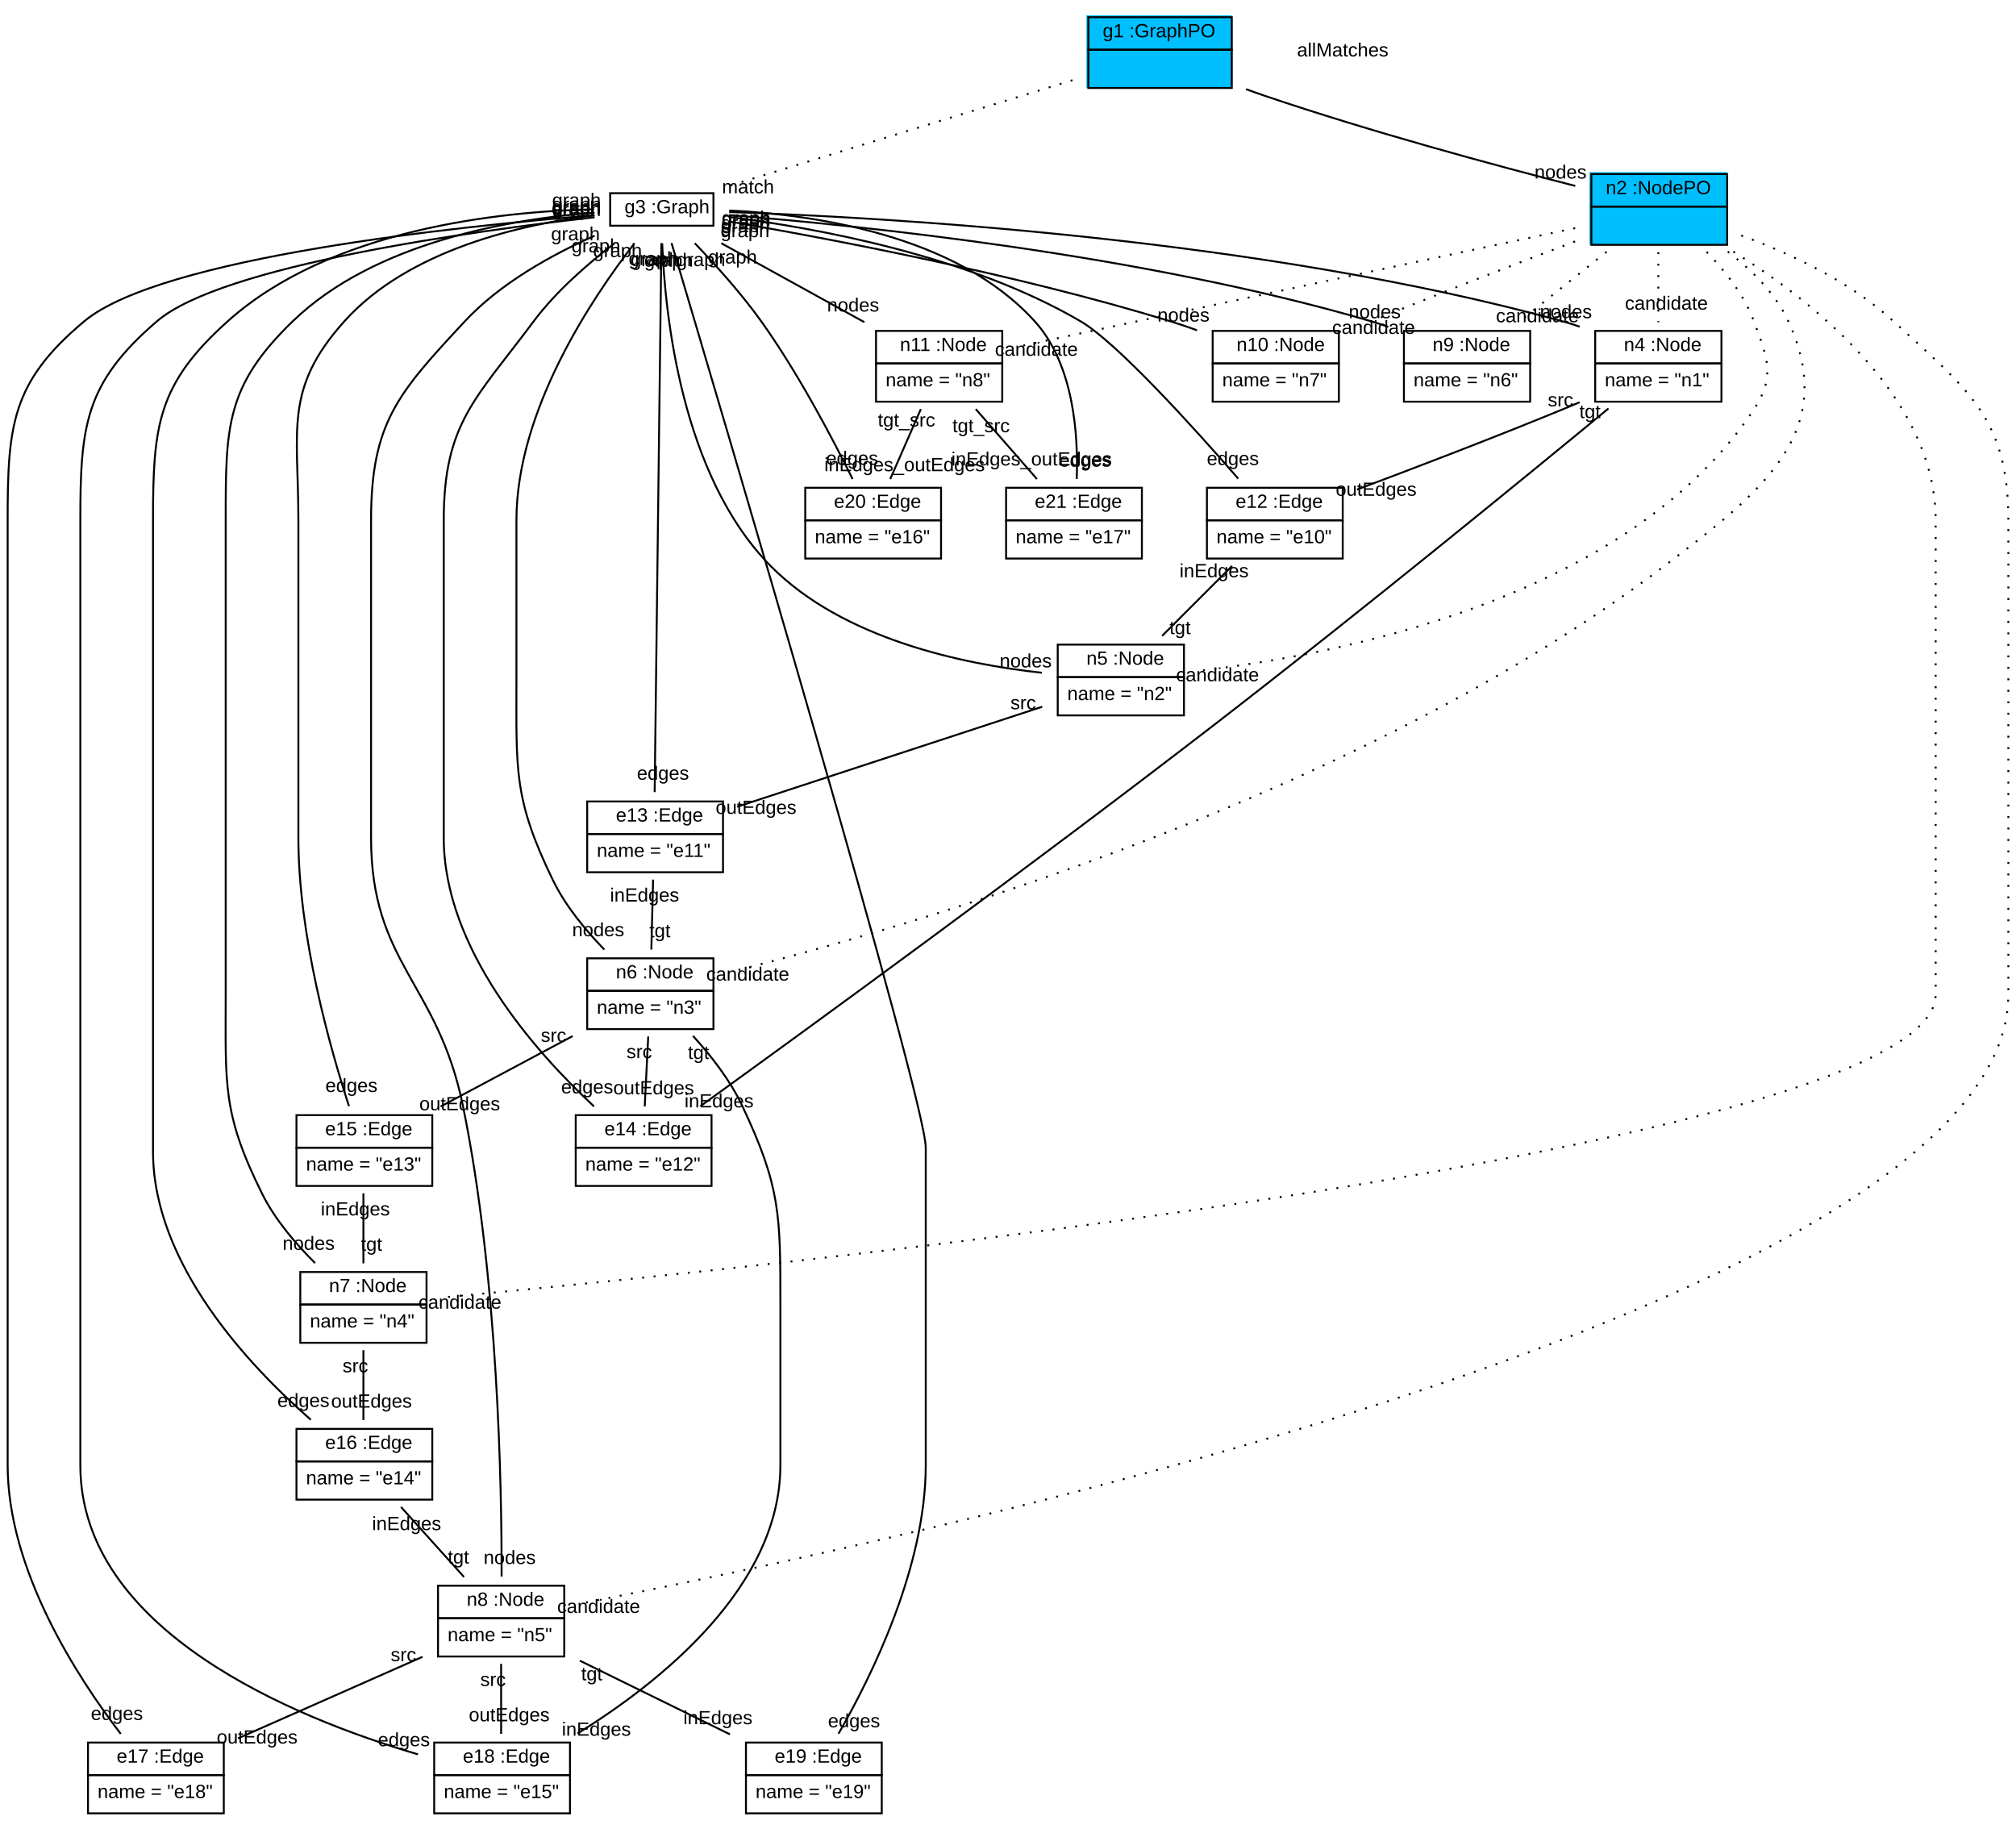
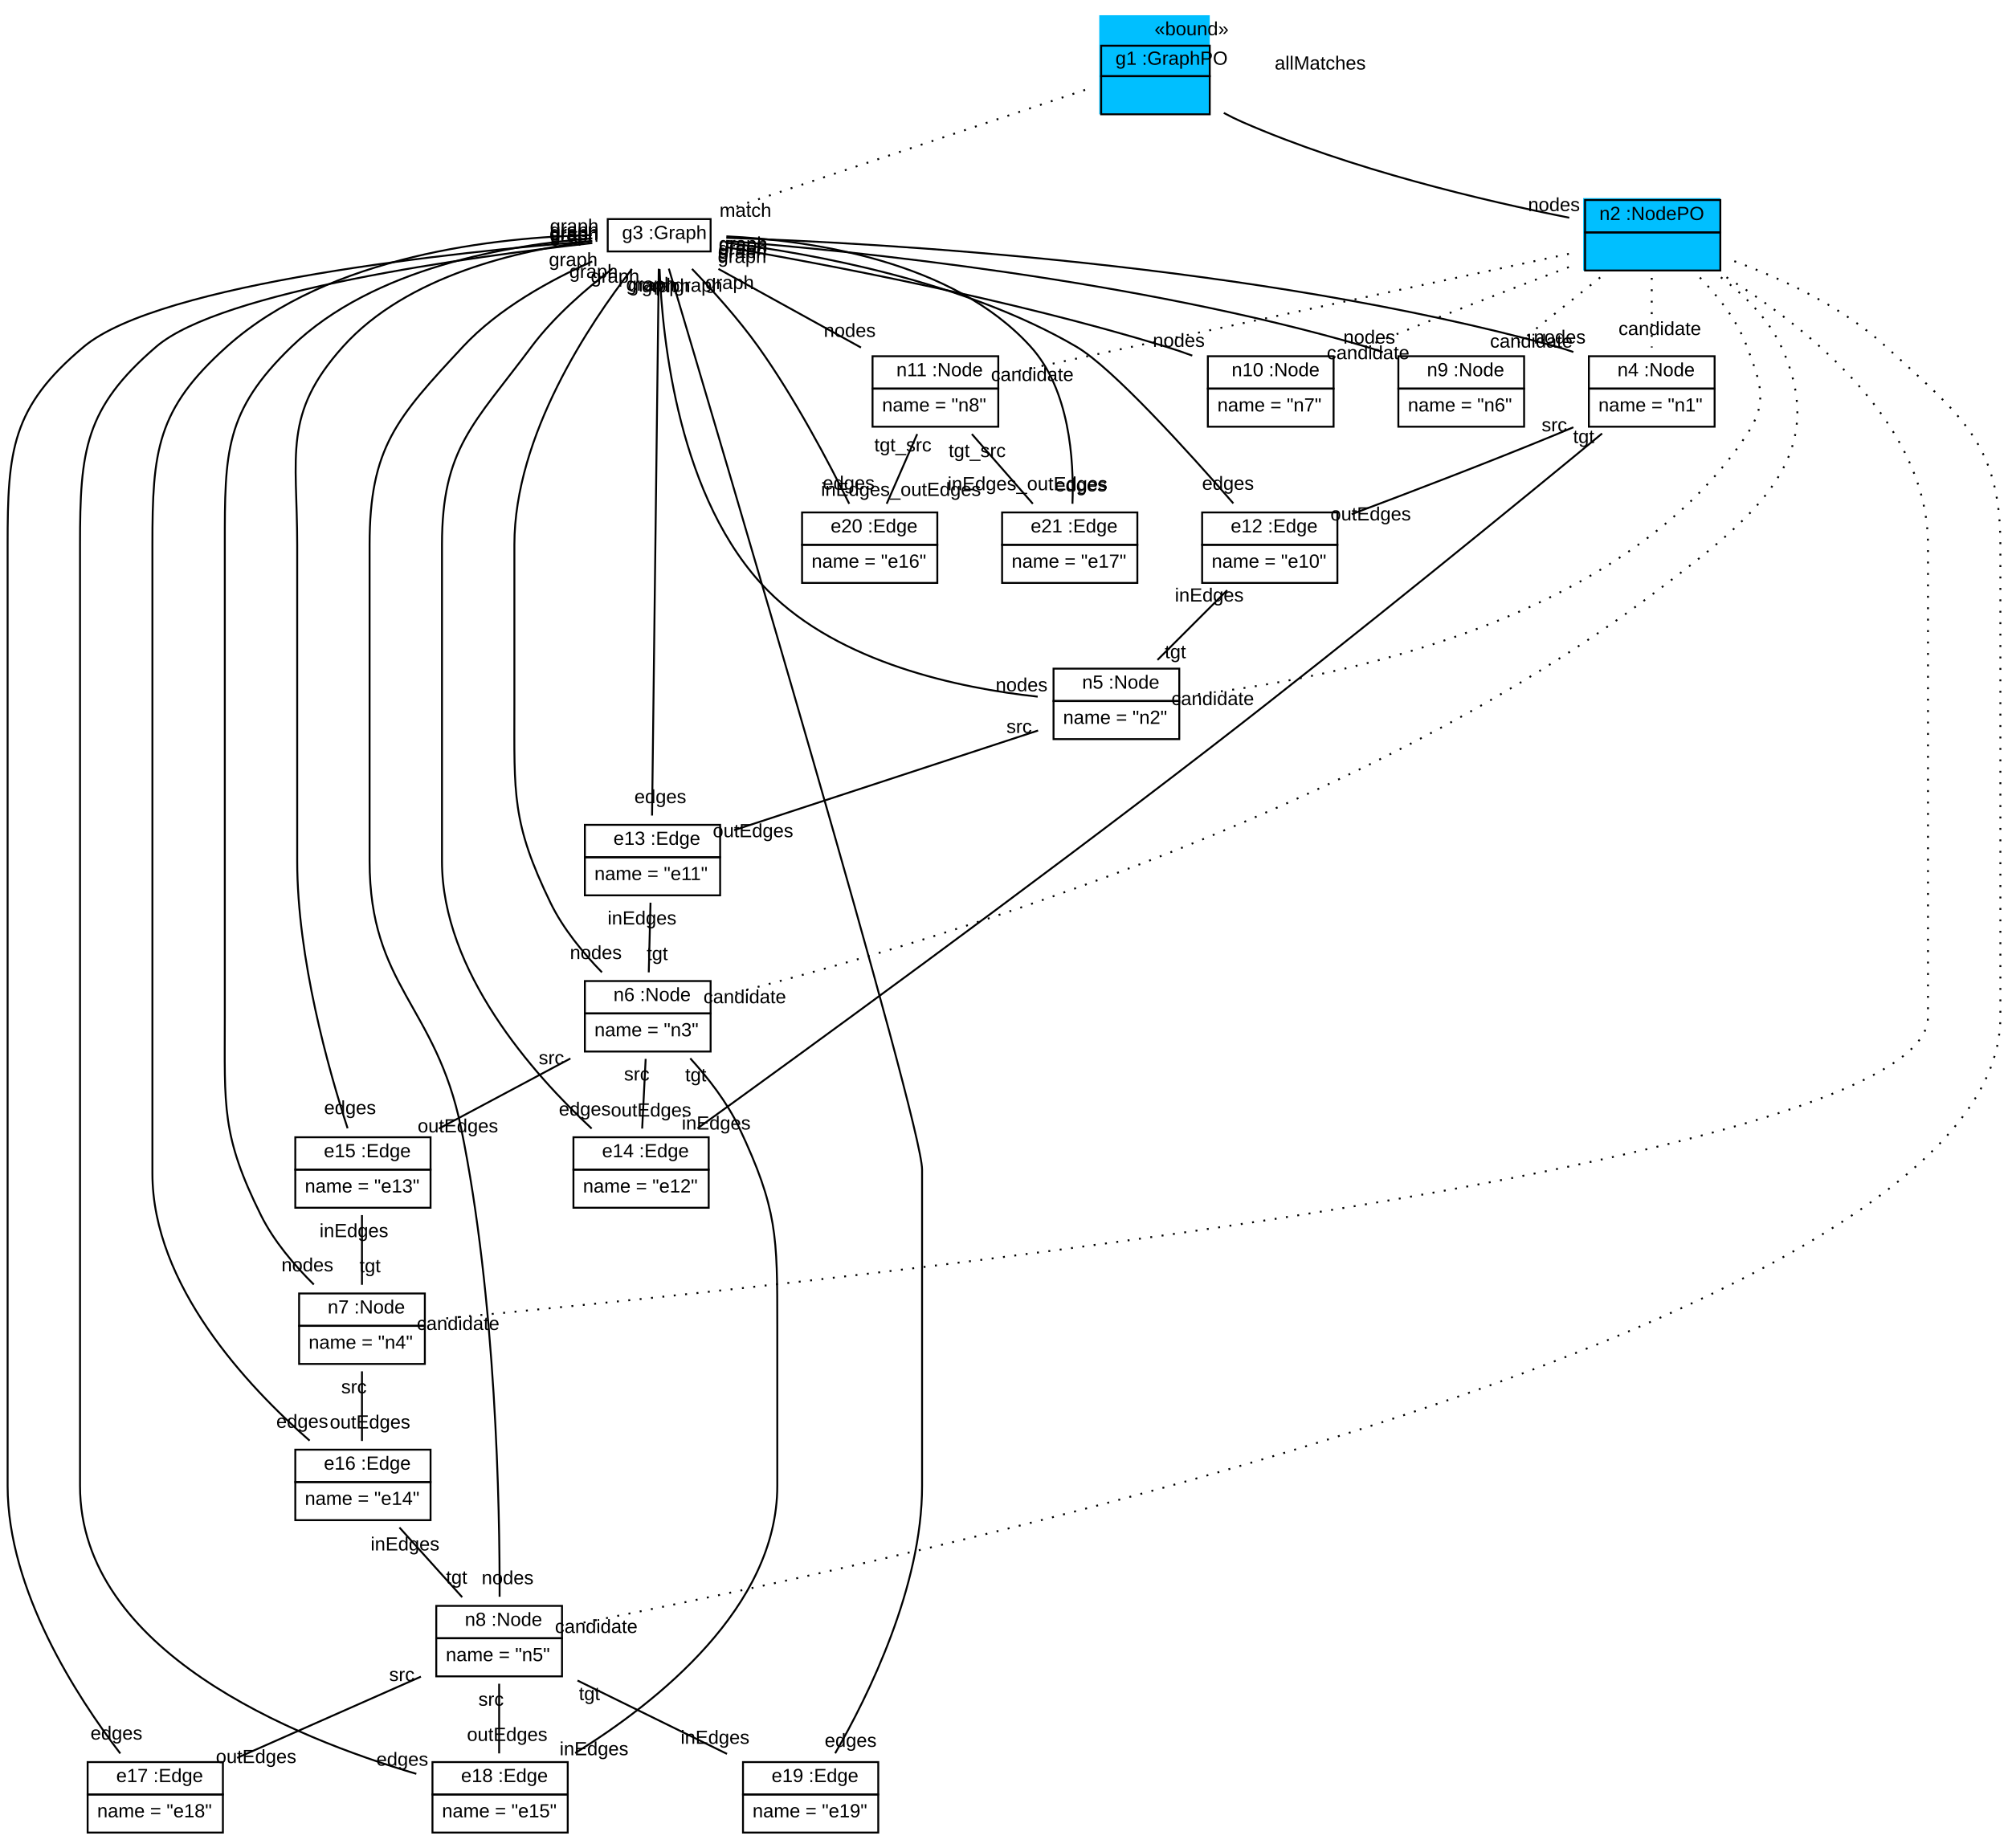
- <svg xmlns="http://www.w3.org/2000/svg" xmlns:xlink="http://www.w3.org/1999/xlink" width="1054pt" height="956pt" viewBox="0.00 0.00 1054.00 956.00">
-   <g id="graph1" class="graph" transform="scale(1 1) rotate(0) translate(4 952)">
-     <polygon fill="white" stroke="white" points="-4,5 -4,-952 1051,-952 1051,5 -4,5" />
+ <svg xmlns="http://www.w3.org/2000/svg" xmlns:xlink="http://www.w3.org/1999/xlink" width="1054pt" height="970pt" viewBox="0.00 0.00 1054.00 970.00">
+   <g id="graph1" class="graph" transform="scale(1 1) rotate(0) translate(4 966)">
+     <polygon fill="white" stroke="white" points="-4,5 -4,-966 1051,-966 1051,5 -4,5" />
    <g id="node1" class="node">
-       <polygon fill="deepskyblue" stroke="deepskyblue" points="564.5,-906.5 564.5,-943.5 639.5,-943.5 639.5,-906.5 564.5,-906.5" />
-       <polygon fill="none" stroke="black" points="565,-926 565,-943 640,-943 640,-926 565,-926" />
-       <text text-anchor="start" x="568.5" y="-932.5" font-family="Arial" font-size="10.00"> </text>
-       <text text-anchor="start" x="572.5" y="-932.5" font-family="Arial" font-size="10.00"> g1 :GraphPO </text>
-       <polygon fill="none" stroke="black" points="565,-906 565,-926 640,-926 640,-906 565,-906" />
+       <polygon fill="deepskyblue" stroke="deepskyblue" points="573.5,-906.5 573.5,-957.5 630.5,-957.5 630.5,-906.5 573.5,-906.5" />
+       <text text-anchor="start" x="602" y="-947.5" font-family="Arial" font-size="10.00">«bound»</text>
+       <polygon fill="none" stroke="black" points="574,-926 574,-942 631,-942 631,-926 574,-926" />
+       <text text-anchor="start" x="577.5" y="-932" font-family="Arial" font-size="10.00"> </text>
+       <text text-anchor="start" x="581.5" y="-932" font-family="Arial" font-size="10.00"> g1 :GraphPO </text>
+       <polygon fill="none" stroke="black" points="574,-906 574,-926 631,-926 631,-906 574,-906" />
      <text text-anchor="start" x="599" y="-914" font-family="Arial" font-size="10.00">  </text>
    </g>
    <g id="node2" class="node">
      <polygon fill="deepskyblue" stroke="deepskyblue" points="827.5,-824.5 827.5,-861.5 898.5,-861.5 898.5,-824.5 827.5,-824.5" />
      <polygon fill="none" stroke="black" points="828,-844 828,-861 899,-861 899,-844 828,-844" />
      <text text-anchor="start" x="831.5" y="-850.5" font-family="Arial" font-size="10.00"> </text>
      <text text-anchor="start" x="835.5" y="-850.5" font-family="Arial" font-size="10.00"> n2 :NodePO </text>
      <polygon fill="none" stroke="black" points="828,-824 828,-844 899,-844 899,-824 828,-824" />
      <text text-anchor="start" x="860" y="-832" font-family="Arial" font-size="10.00">  </text>
    </g>
    <g id="edge20" class="edge">
-       <path fill="none" stroke="black" d="M647.48,-905.377C650.688,-904.196 653.884,-903.059 657,-902 712.408,-883.177 777.612,-865.562 819.586,-854.792" />
-       <text text-anchor="middle" x="811.87" y="-858.654" font-family="Arial" font-size="10.00">nodes</text>
+       <path fill="none" stroke="black" d="M638.371,-906.72C641.565,-905.004 644.801,-903.402 648,-902 705.01,-877.018 775.35,-860.518 819.704,-851.713" />
+       <text text-anchor="middle" x="811.672" y="-855.17" font-family="Arial" font-size="10.00">nodes</text>
    </g>
    <g id="node4" class="node">
      <a xlink:href="../../SDMLib/src/org/sdmlib/examples/helloworld/model/Graph.java" xlink:title="&lt;TABLE&gt;">
        <polygon fill="none" stroke="black" points="315,-834 315,-851 369,-851 369,-834 315,-834" />
        <text text-anchor="start" x="318.5" y="-840.5" font-family="Arial" font-size="10.00"> </text>
        <text text-anchor="start" x="322.5" y="-840.5" font-family="Arial" font-size="10.00">g3 :Graph</text>
      </a>
    </g>
    <g id="edge2" class="edge">
-       <path fill="none" stroke="black" stroke-dasharray="1,5" d="M556.711,-910.065C505.644,-894.352 423.686,-869.134 377.191,-854.828" />
-       <text text-anchor="middle" x="387.097" y="-850.954" font-family="Arial" font-size="10.00">match</text>
+       <path fill="none" stroke="black" stroke-dasharray="1,5" d="M565.574,-918.811C515.681,-902.116 426.668,-872.331 377.346,-855.827" />
+       <text text-anchor="middle" x="387.282" y="-852.196" font-family="Arial" font-size="10.00">match</text>
    </g>
    <g id="node5" class="node">
      <a xlink:href="../../SDMLib/src/org/sdmlib/examples/helloworld/model/Node.java" xlink:title="&lt;TABLE&gt;">
        <polygon fill="none" stroke="black" points="830,-762 830,-779 896,-779 896,-762 830,-762" />
        <text text-anchor="start" x="841" y="-768.5" font-family="Arial" font-size="10.00"> </text>
        <text text-anchor="start" x="845" y="-768.5" font-family="Arial" font-size="10.00">n4 :Node</text>
      </a>
      <polygon fill="none" stroke="black" points="830,-742 830,-762 896,-762 896,-742 830,-742" />
      <text text-anchor="start" x="835" y="-750" font-family="Arial" font-size="10.00">name = "n1"</text>
    </g>
    <g id="edge4" class="edge">
      <path fill="none" stroke="black" stroke-dasharray="1,5" d="M863,-820.14C863,-808.759 863,-794.893 863,-783.557" />
      <text text-anchor="middle" x="867.226" y="-790.12" font-family="Arial" font-size="10.00">candidate</text>
    </g>
    <g id="node7" class="node">
      <a xlink:href="../../SDMLib/src/org/sdmlib/examples/helloworld/model/Node.java" xlink:title="&lt;TABLE&gt;">
        <polygon fill="none" stroke="black" points="549,-598 549,-615 615,-615 615,-598 549,-598" />
        <text text-anchor="start" x="560" y="-604.5" font-family="Arial" font-size="10.00"> </text>
        <text text-anchor="start" x="564" y="-604.5" font-family="Arial" font-size="10.00">n5 :Node</text>
      </a>
      <polygon fill="none" stroke="black" points="549,-578 549,-598 615,-598 615,-578 549,-578" />
      <text text-anchor="start" x="554" y="-586" font-family="Arial" font-size="10.00">name = "n2"</text>
    </g>
    <g id="edge6" class="edge">
      <path fill="none" stroke="black" stroke-dasharray="1,5" d="M888.269,-820.299C897.959,-810.345 907.907,-797.708 913,-784 920.12,-764.836 924.295,-755.041 913,-738 847.333,-638.926 696.107,-609.778 623.021,-601.348" />
      <text text-anchor="middle" x="632.561" y="-595.851" font-family="Arial" font-size="10.00">candidate</text>
    </g>
    <g id="node9" class="node">
      <a xlink:href="../../SDMLib/src/org/sdmlib/examples/helloworld/model/Node.java" xlink:title="&lt;TABLE&gt;">
        <polygon fill="none" stroke="black" points="303,-434 303,-451 369,-451 369,-434 303,-434" />
        <text text-anchor="start" x="314" y="-440.5" font-family="Arial" font-size="10.00"> </text>
        <text text-anchor="start" x="318" y="-440.5" font-family="Arial" font-size="10.00">n6 :Node</text>
      </a>
      <polygon fill="none" stroke="black" points="303,-414 303,-434 369,-434 369,-414 303,-414" />
      <text text-anchor="start" x="308" y="-422" font-family="Arial" font-size="10.00">name = "n3"</text>
    </g>
    <g id="edge8" class="edge">
      <path fill="none" stroke="black" stroke-dasharray="1,5" d="M899.3,-820.436C911.749,-810.972 924.239,-798.653 931,-784 957.731,-726.066 916.847,-694.542 866,-656 706.4,-535.024 471.193,-467.266 377.102,-443.653" />
      <text text-anchor="middle" x="386.939" y="-439.353" font-family="Arial" font-size="10.00">candidate</text>
    </g>
    <g id="node12" class="node">
      <a xlink:href="../../SDMLib/src/org/sdmlib/examples/helloworld/model/Node.java" xlink:title="&lt;TABLE&gt;">
        <polygon fill="none" stroke="black" points="153,-270 153,-287 219,-287 219,-270 153,-270" />
        <text text-anchor="start" x="164" y="-276.5" font-family="Arial" font-size="10.00"> </text>
        <text text-anchor="start" x="168" y="-276.5" font-family="Arial" font-size="10.00">n7 :Node</text>
      </a>
      <polygon fill="none" stroke="black" points="153,-250 153,-270 219,-270 219,-250 153,-250" />
      <text text-anchor="start" x="158" y="-258" font-family="Arial" font-size="10.00">name = "n4"</text>
    </g>
    <g id="edge10" class="edge">
      <path fill="none" stroke="black" stroke-dasharray="1,5" d="M902.239,-820.451C945.181,-793.661 1008,-743.601 1008,-680 1008,-680 1008,-680 1008,-432 1008,-351.501 393.32,-289.083 227.044,-273.671" />
      <text text-anchor="middle" x="236.471" y="-267.834" font-family="Arial" font-size="10.00">candidate</text>
    </g>
    <g id="node14" class="node">
      <a xlink:href="../../SDMLib/src/org/sdmlib/examples/helloworld/model/Node.java" xlink:title="&lt;TABLE&gt;">
        <polygon fill="none" stroke="black" points="225,-106 225,-123 291,-123 291,-106 225,-106" />
        <text text-anchor="start" x="236" y="-112.5" font-family="Arial" font-size="10.00"> </text>
        <text text-anchor="start" x="240" y="-112.5" font-family="Arial" font-size="10.00">n8 :Node</text>
      </a>
      <polygon fill="none" stroke="black" points="225,-86 225,-106 291,-106 291,-86 225,-86" />
      <text text-anchor="start" x="230" y="-94" font-family="Arial" font-size="10.00">name = "n5"</text>
    </g>
    <g id="edge12" class="edge">
      <path fill="none" stroke="black" stroke-dasharray="1,5" d="M906.355,-828.895C931.812,-819.532 963.333,-804.867 986,-784 1025.26,-747.858 1046,-733.363 1046,-680 1046,-680 1046,-680 1046,-432 1046,-268.774 461.394,-144.875 299.257,-113.652" />
      <text text-anchor="middle" x="308.974" y="-108.79" font-family="Arial" font-size="10.00">candidate</text>
    </g>
    <g id="node18" class="node">
      <a xlink:href="../../SDMLib/src/org/sdmlib/examples/helloworld/model/Node.java" xlink:title="&lt;TABLE&gt;">
        <polygon fill="none" stroke="black" points="730,-762 730,-779 796,-779 796,-762 730,-762" />
        <text text-anchor="start" x="741" y="-768.5" font-family="Arial" font-size="10.00"> </text>
        <text text-anchor="start" x="745" y="-768.5" font-family="Arial" font-size="10.00">n9 :Node</text>
      </a>
      <polygon fill="none" stroke="black" points="730,-742 730,-762 796,-762 796,-742 730,-742" />
      <text text-anchor="start" x="735" y="-750" font-family="Arial" font-size="10.00">name = "n6"</text>
    </g>
    <g id="edge14" class="edge">
      <path fill="none" stroke="black" stroke-dasharray="1,5" d="M835.939,-820.351C821.709,-808.967 804.316,-795.052 790.083,-783.666" />
      <text text-anchor="middle" x="799.8" y="-783.528" font-family="Arial" font-size="10.00">candidate</text>
    </g>
    <g id="node19" class="node">
      <a xlink:href="../../SDMLib/src/org/sdmlib/examples/helloworld/model/Node.java" xlink:title="&lt;TABLE&gt;">
        <polygon fill="none" stroke="black" points="630,-762 630,-779 696,-779 696,-762 630,-762" />
        <text text-anchor="start" x="638.5" y="-768.5" font-family="Arial" font-size="10.00"> </text>
        <text text-anchor="start" x="642.5" y="-768.5" font-family="Arial" font-size="10.00">n10 :Node</text>
      </a>
      <polygon fill="none" stroke="black" points="630,-742 630,-762 696,-762 696,-742 630,-742" />
      <text text-anchor="start" x="635" y="-750" font-family="Arial" font-size="10.00">name = "n7"</text>
    </g>
    <g id="edge16" class="edge">
      <path fill="none" stroke="black" stroke-dasharray="1,5" d="M819.47,-825.768C789.418,-814.415 748.612,-798.711 713,-784 710.107,-782.805 707.13,-781.553 704.137,-780.278" />
      <text text-anchor="middle" x="714.131" y="-777.438" font-family="Arial" font-size="10.00">candidate</text>
    </g>
    <g id="node20" class="node">
      <a xlink:href="../../SDMLib/src/org/sdmlib/examples/helloworld/model/Node.java" xlink:title="&lt;TABLE&gt;">
        <polygon fill="none" stroke="black" points="454,-762 454,-779 520,-779 520,-762 454,-762" />
        <text text-anchor="start" x="462.5" y="-768.5" font-family="Arial" font-size="10.00"> </text>
        <text text-anchor="start" x="466.5" y="-768.5" font-family="Arial" font-size="10.00">n11 :Node</text>
      </a>
      <polygon fill="none" stroke="black" points="454,-742 454,-762 520,-762 520,-742 454,-742" />
      <text text-anchor="start" x="459" y="-750" font-family="Arial" font-size="10.00">name = "n8"</text>
    </g>
    <g id="edge18" class="edge">
      <path fill="none" stroke="black" stroke-dasharray="1,5" d="M819.501,-832.745C746.333,-817.177 599.632,-785.964 528.105,-770.746" />
      <text text-anchor="middle" x="537.849" y="-765.998" font-family="Arial" font-size="10.00">candidate</text>
    </g>
    <g id="node3" class="node">
-       <text text-anchor="middle" x="698" y="-922.5" font-family="Arial" font-size="10.00">allMatches</text>
+       <text text-anchor="middle" x="689" y="-929.5" font-family="Arial" font-size="10.00">allMatches</text>
    </g>
    <g id="edge42" class="edge">
      <path fill="none" stroke="black" d="M377.244,-841.154C456.513,-838.499 654.326,-827.661 813,-784 815.926,-783.195 818.902,-782.247 821.869,-781.205" />
      <text text-anchor="middle" x="814.697" y="-785.674" font-family="Arial" font-size="10.00">nodes</text>
      <text text-anchor="middle" x="386.134" y="-834.075" font-family="Arial" font-size="10.00">graph</text>
    </g>
    <g id="node6" class="node">
      <a xlink:href="../../SDMLib/src/org/sdmlib/examples/helloworld/model/Edge.java" xlink:title="&lt;TABLE&gt;">
        <polygon fill="none" stroke="black" points="627,-680 627,-697 698,-697 698,-680 627,-680" />
        <text text-anchor="start" x="638" y="-686.5" font-family="Arial" font-size="10.00"> </text>
        <text text-anchor="start" x="642" y="-686.5" font-family="Arial" font-size="10.00">e12 :Edge</text>
      </a>
      <polygon fill="none" stroke="black" points="627,-660 627,-680 698,-680 698,-660 627,-660" />
      <text text-anchor="start" x="632" y="-668" font-family="Arial" font-size="10.00">name = "e10"</text>
    </g>
    <g id="edge26" class="edge">
      <path fill="none" stroke="black" d="M377.223,-838.55C422.447,-832.855 502.103,-818.466 561,-784 579.899,-772.941 619.766,-728.87 643.368,-701.771" />
      <text text-anchor="middle" x="640.57" y="-708.872" font-family="Arial" font-size="10.00">edges</text>
      <text text-anchor="middle" x="385.633" y="-830.64" font-family="Arial" font-size="10.00">graph</text>
    </g>
    <g id="edge44" class="edge">
      <path fill="none" stroke="black" d="M342.216,-824.725C343.621,-788.364 352.059,-703.391 399,-656 436.761,-617.877 499.406,-604.765 540.701,-600.284" />
      <text text-anchor="middle" x="532.231" y="-603.099" font-family="Arial" font-size="10.00">nodes</text>
      <text text-anchor="middle" x="338.485" y="-812.947" font-family="Arial" font-size="10.00">graph</text>
    </g>
    <g id="node8" class="node">
      <a xlink:href="../../SDMLib/src/org/sdmlib/examples/helloworld/model/Edge.java" xlink:title="&lt;TABLE&gt;">
        <polygon fill="none" stroke="black" points="303,-516 303,-533 374,-533 374,-516 303,-516" />
        <text text-anchor="start" x="314" y="-522.5" font-family="Arial" font-size="10.00"> </text>
        <text text-anchor="start" x="318" y="-522.5" font-family="Arial" font-size="10.00">e13 :Edge</text>
      </a>
      <polygon fill="none" stroke="black" points="303,-496 303,-516 374,-516 374,-496 303,-496" />
      <text text-anchor="start" x="308" y="-504" font-family="Arial" font-size="10.00">name = "e11"</text>
    </g>
    <g id="edge28" class="edge">
      <path fill="none" stroke="black" d="M341.791,-824.932C341.119,-770.17 339.017,-598.915 338.268,-537.878" />
      <text text-anchor="middle" x="342.606" y="-544.389" font-family="Arial" font-size="10.00">edges</text>
      <text text-anchor="middle" x="337.454" y="-813.421" font-family="Arial" font-size="10.00">graph</text>
    </g>
    <g id="edge46" class="edge">
      <path fill="none" stroke="black" d="M327.705,-824.791C305.69,-796.481 266,-737.472 266,-680 266,-680 266,-680 266,-596 266,-549.013 264.521,-534.289 285,-492 291.545,-478.484 302.125,-465.693 311.957,-455.579" />
      <text text-anchor="middle" x="308.762" y="-462.555" font-family="Arial" font-size="10.00">nodes</text>
      <text text-anchor="middle" x="318.873" y="-817.601" font-family="Arial" font-size="10.00">graph</text>
    </g>
    <g id="node10" class="node">
      <a xlink:href="../../SDMLib/src/org/sdmlib/examples/helloworld/model/Edge.java" xlink:title="&lt;TABLE&gt;">
        <polygon fill="none" stroke="black" points="297,-352 297,-369 368,-369 368,-352 297,-352" />
        <text text-anchor="start" x="308" y="-358.5" font-family="Arial" font-size="10.00"> </text>
        <text text-anchor="start" x="312" y="-358.5" font-family="Arial" font-size="10.00">e14 :Edge</text>
      </a>
      <polygon fill="none" stroke="black" points="297,-332 297,-352 368,-352 368,-332 297,-332" />
      <text text-anchor="start" x="302" y="-340" font-family="Arial" font-size="10.00">name = "e12"</text>
    </g>
    <g id="edge30" class="edge">
      <path fill="none" stroke="black" d="M317.331,-824.839C303.524,-814.285 286.774,-799.785 275,-784 244.673,-743.341 228,-730.723 228,-680 228,-680 228,-680 228,-514 228,-456.013 275.77,-402.215 306.559,-373.563" />
      <text text-anchor="middle" x="302.965" y="-380.395" font-family="Arial" font-size="10.00">edges</text>
      <text text-anchor="middle" x="307.581" y="-820.114" font-family="Arial" font-size="10.00">graph</text>
    </g>
    <g id="node11" class="node">
      <a xlink:href="../../SDMLib/src/org/sdmlib/examples/helloworld/model/Edge.java" xlink:title="&lt;TABLE&gt;">
        <polygon fill="none" stroke="black" points="151,-352 151,-369 222,-369 222,-352 151,-352" />
        <text text-anchor="start" x="162" y="-358.5" font-family="Arial" font-size="10.00"> </text>
        <text text-anchor="start" x="166" y="-358.5" font-family="Arial" font-size="10.00">e15 :Edge</text>
      </a>
      <polygon fill="none" stroke="black" points="151,-332 151,-352 222,-352 222,-332 151,-332" />
      <text text-anchor="start" x="156" y="-340" font-family="Arial" font-size="10.00">name = "e13"</text>
    </g>
    <g id="edge32" class="edge">
      <path fill="none" stroke="black" d="M306.73,-839.443C268.86,-834.762 209.618,-821.511 176,-784 144.34,-748.674 152,-727.437 152,-680 152,-680 152,-680 152,-514 152,-462.847 168.438,-404.508 178.454,-373.707" />
      <text text-anchor="middle" x="179.749" y="-381.123" font-family="Arial" font-size="10.00">edges</text>
      <text text-anchor="middle" x="297.167" y="-839.869" font-family="Arial" font-size="10.00">graph</text>
    </g>
    <g id="edge48" class="edge">
      <path fill="none" stroke="black" d="M306.891,-840.853C264.081,-837.578 192.117,-825.729 149,-784 113.956,-750.083 114,-728.77 114,-680 114,-680 114,-680 114,-432 114,-385.013 112.117,-370.092 133,-328 139.729,-314.437 150.587,-301.731 160.728,-291.689" />
      <text text-anchor="middle" x="157.356" y="-298.604" font-family="Arial" font-size="10.00">nodes</text>
      <text text-anchor="middle" x="297.478" y="-841.729" font-family="Arial" font-size="10.00">graph</text>
    </g>
    <g id="node13" class="node">
      <a xlink:href="../../SDMLib/src/org/sdmlib/examples/helloworld/model/Edge.java" xlink:title="&lt;TABLE&gt;">
        <polygon fill="none" stroke="black" points="151,-188 151,-205 222,-205 222,-188 151,-188" />
        <text text-anchor="start" x="162" y="-194.5" font-family="Arial" font-size="10.00"> </text>
        <text text-anchor="start" x="166" y="-194.5" font-family="Arial" font-size="10.00">e16 :Edge</text>
      </a>
      <polygon fill="none" stroke="black" points="151,-168 151,-188 222,-188 222,-168 151,-168" />
      <text text-anchor="start" x="156" y="-176" font-family="Arial" font-size="10.00">name = "e14"</text>
    </g>
    <g id="edge34" class="edge">
      <path fill="none" stroke="black" d="M306.633,-842.591C257.591,-841.499 168.9,-832.342 115,-784 78.25,-751.04 76,-729.365 76,-680 76,-680 76,-680 76,-350 76,-291.357 125.945,-238.189 158.526,-209.745" />
      <text text-anchor="middle" x="154.642" y="-216.46" font-family="Arial" font-size="10.00">edges</text>
      <text text-anchor="middle" x="297.416" y="-843.971" font-family="Arial" font-size="10.00">graph</text>
    </g>
    <g id="edge50" class="edge">
      <path fill="none" stroke="black" d="M306.878,-828.758C285.07,-819.085 257.727,-804.138 239,-784 204.204,-746.583 190,-731.096 190,-680 190,-680 190,-680 190,-514 190,-448.222 224.778,-438.435 238,-374 256.476,-283.962 258.36,-173.794 258.247,-127.796" />
      <text text-anchor="middle" x="262.449" y="-134.37" font-family="Arial" font-size="10.00">nodes</text>
      <text text-anchor="middle" x="296.878" y="-826.334" font-family="Arial" font-size="10.00">graph</text>
    </g>
    <g id="node15" class="node">
      <a xlink:href="../../SDMLib/src/org/sdmlib/examples/helloworld/model/Edge.java" xlink:title="&lt;TABLE&gt;">
        <polygon fill="none" stroke="black" points="42,-24 42,-41 113,-41 113,-24 42,-24" />
        <text text-anchor="start" x="53" y="-30.5" font-family="Arial" font-size="10.00"> </text>
        <text text-anchor="start" x="57" y="-30.5" font-family="Arial" font-size="10.00">e17 :Edge</text>
      </a>
      <polygon fill="none" stroke="black" points="42,-4 42,-24 113,-24 113,-4 42,-4" />
      <text text-anchor="start" x="47" y="-12" font-family="Arial" font-size="10.00">name = "e18"</text>
    </g>
    <g id="edge22" class="edge">
      <path fill="none" stroke="black" d="M306.892,-839.49C236.235,-833.777 80.18,-817.616 40,-784 2.017,-752.222 0,-729.523 0,-680 0,-680 0,-680 0,-186 0,-131.193 36.395,-75.175 59.141,-45.517" />
      <text text-anchor="middle" x="57.125" y="-52.811" font-family="Arial" font-size="10.00">edges</text>
      <text text-anchor="middle" x="297.499" y="-840.421" font-family="Arial" font-size="10.00">graph</text>
    </g>
    <g id="node16" class="node">
      <a xlink:href="../../SDMLib/src/org/sdmlib/examples/helloworld/model/Edge.java" xlink:title="&lt;TABLE&gt;">
        <polygon fill="none" stroke="black" points="223,-24 223,-41 294,-41 294,-24 223,-24" />
        <text text-anchor="start" x="234" y="-30.5" font-family="Arial" font-size="10.00"> </text>
        <text text-anchor="start" x="238" y="-30.5" font-family="Arial" font-size="10.00">e18 :Edge</text>
      </a>
      <polygon fill="none" stroke="black" points="223,-4 223,-24 294,-24 294,-4 223,-4" />
      <text text-anchor="start" x="228" y="-12" font-family="Arial" font-size="10.00">name = "e15"</text>
    </g>
    <g id="edge36" class="edge">
      <path fill="none" stroke="black" d="M306.907,-838.415C243.241,-831.26 112.121,-813.324 78,-784 40.442,-751.721 38,-729.523 38,-680 38,-680 38,-680 38,-186 38,-99.199 150.42,-53.714 214.535,-34.831" />
      <text text-anchor="middle" x="207.164" y="-39.09" font-family="Arial" font-size="10.00">edges</text>
      <text text-anchor="middle" x="297.412" y="-839.051" font-family="Arial" font-size="10.00">graph</text>
    </g>
    <g id="node17" class="node">
      <a xlink:href="../../SDMLib/src/org/sdmlib/examples/helloworld/model/Edge.java" xlink:title="&lt;TABLE&gt;">
        <polygon fill="none" stroke="black" points="386,-24 386,-41 457,-41 457,-24 386,-24" />
        <text text-anchor="start" x="397" y="-30.5" font-family="Arial" font-size="10.00"> </text>
        <text text-anchor="start" x="401" y="-30.5" font-family="Arial" font-size="10.00">e19 :Edge</text>
      </a>
      <polygon fill="none" stroke="black" points="386,-4 386,-24 457,-24 457,-4 386,-4" />
      <text text-anchor="start" x="391" y="-12" font-family="Arial" font-size="10.00">name = "e19"</text>
    </g>
    <g id="edge24" class="edge">
      <path fill="none" stroke="black" d="M347.075,-824.976C371.972,-741.344 480,-377.022 480,-352 480,-352 480,-352 480,-186 480,-133.02 451.795,-75.859 434.388,-45.624" />
      <text text-anchor="middle" x="442.5" y="-48.972" font-family="Arial" font-size="10.00">edges</text>
      <text text-anchor="middle" x="345.605" y="-812.585" font-family="Arial" font-size="10.00">graph</text>
    </g>
    <g id="edge52" class="edge">
      <path fill="none" stroke="black" d="M377.184,-839.552C443.862,-834.248 592.717,-819.213 713,-784 715.913,-783.147 718.878,-782.164 721.838,-781.096" />
      <text text-anchor="middle" x="714.729" y="-785.629" font-family="Arial" font-size="10.00">nodes</text>
      <text text-anchor="middle" x="385.858" y="-832.076" font-family="Arial" font-size="10.00">graph</text>
    </g>
    <g id="edge54" class="edge">
      <path fill="none" stroke="black" d="M377.334,-836.222C428.746,-827.383 526.888,-808.878 608,-784 612.523,-782.613 617.196,-781.014 621.82,-779.324" />
      <text text-anchor="middle" x="614.743" y="-783.89" font-family="Arial" font-size="10.00">nodes</text>
      <text text-anchor="middle" x="385.531" y="-827.994" font-family="Arial" font-size="10.00">graph</text>
    </g>
    <g id="edge56" class="edge">
      <path fill="none" stroke="black" d="M373.106,-824.838C394.992,-812.763 424.445,-796.513 447.917,-783.563" />
      <text text-anchor="middle" x="442.023" y="-789.142" font-family="Arial" font-size="10.00">nodes</text>
      <text text-anchor="middle" x="379" y="-814.259" font-family="Arial" font-size="10.00">graph</text>
    </g>
    <g id="node21" class="node">
      <a xlink:href="../../SDMLib/src/org/sdmlib/examples/helloworld/model/Edge.java" xlink:title="&lt;TABLE&gt;">
        <polygon fill="none" stroke="black" points="417,-680 417,-697 488,-697 488,-680 417,-680" />
        <text text-anchor="start" x="428" y="-686.5" font-family="Arial" font-size="10.00"> </text>
        <text text-anchor="start" x="432" y="-686.5" font-family="Arial" font-size="10.00">e20 :Edge</text>
      </a>
      <polygon fill="none" stroke="black" points="417,-660 417,-680 488,-680 488,-660 417,-660" />
      <text text-anchor="start" x="422" y="-668" font-family="Arial" font-size="10.00">name = "e16"</text>
    </g>
    <g id="edge38" class="edge">
      <path fill="none" stroke="black" d="M359.241,-824.838C369.924,-813.724 383.552,-798.641 394,-784 413.214,-757.075 431.067,-723.181 441.755,-701.547" />
      <text text-anchor="middle" x="441.486" y="-709.044" font-family="Arial" font-size="10.00">edges</text>
      <text text-anchor="middle" x="362.435" y="-812.862" font-family="Arial" font-size="10.00">graph</text>
    </g>
    <g id="node22" class="node">
      <a xlink:href="../../SDMLib/src/org/sdmlib/examples/helloworld/model/Edge.java" xlink:title="&lt;TABLE&gt;">
        <polygon fill="none" stroke="black" points="522,-680 522,-697 593,-697 593,-680 522,-680" />
        <text text-anchor="start" x="533" y="-686.5" font-family="Arial" font-size="10.00"> </text>
        <text text-anchor="start" x="537" y="-686.5" font-family="Arial" font-size="10.00">e21 :Edge</text>
      </a>
      <polygon fill="none" stroke="black" points="522,-660 522,-680 593,-680 593,-660 522,-660" />
      <text text-anchor="start" x="527" y="-668" font-family="Arial" font-size="10.00">name = "e17"</text>
    </g>
    <g id="edge40" class="edge">
      <path fill="none" stroke="black" d="M377.269,-841.947C421.353,-839.858 495.987,-829.294 537,-784 557.363,-761.512 559.785,-724.809 558.934,-701.556" />
      <text text-anchor="middle" x="563.335" y="-708.036" font-family="Arial" font-size="10.00">edges</text>
      <text text-anchor="middle" x="386.041" y="-834.646" font-family="Arial" font-size="10.00">graph</text>
    </g>
    <g id="edge60" class="edge">
      <path fill="none" stroke="black" d="M821.866,-741.715C818.873,-740.442 815.894,-739.192 813,-738 777.035,-723.191 735.788,-707.429 705.501,-696.08" />
      <text text-anchor="middle" x="715.472" y="-692.812" font-family="Arial" font-size="10.00">outEdges</text>
      <text text-anchor="middle" x="811.872" y="-739.561" font-family="Arial" font-size="10.00">src</text>
    </g>
    <g id="edge58" class="edge">
      <path fill="none" stroke="black" d="M836.949,-738.448C794.457,-703.425 707.397,-632.213 632,-574 534.557,-498.766 416.503,-412.92 362.109,-373.657" />
      <text text-anchor="middle" x="371.929" y="-373.043" font-family="Arial" font-size="10.00">inEdges</text>
      <text text-anchor="middle" x="827.265" y="-733.453" font-family="Arial" font-size="10.00">tgt</text>
    </g>
    <g id="edge62" class="edge">
      <path fill="none" stroke="black" d="M640.14,-656.14C628.759,-644.759 614.893,-630.893 603.557,-619.557" />
      <text text-anchor="middle" x="612.954" y="-620.477" font-family="Arial" font-size="10.00">tgt</text>
      <text text-anchor="middle" x="630.743" y="-650.219" font-family="Arial" font-size="10.00">inEdges</text>
    </g>
    <g id="edge64" class="edge">
      <path fill="none" stroke="black" d="M540.885,-582.52C496.608,-568.003 426.464,-545.004 381.342,-530.211" />
      <text text-anchor="middle" x="391.271" y="-526.518" font-family="Arial" font-size="10.00">outEdges</text>
      <text text-anchor="middle" x="530.956" y="-581.212" font-family="Arial" font-size="10.00">src</text>
    </g>
    <g id="edge66" class="edge">
      <path fill="none" stroke="black" d="M337.453,-492.14C337.169,-480.759 336.822,-466.893 336.539,-455.557" />
      <text text-anchor="middle" x="340.99" y="-462.012" font-family="Arial" font-size="10.00">tgt</text>
      <text text-anchor="middle" x="333.002" y="-480.685" font-family="Arial" font-size="10.00">inEdges</text>
    </g>
    <g id="edge70" class="edge">
      <path fill="none" stroke="black" d="M334.907,-410.14C334.338,-398.759 333.645,-384.893 333.078,-373.557" />
      <text text-anchor="middle" x="337.751" y="-379.898" font-family="Arial" font-size="10.00">outEdges</text>
      <text text-anchor="middle" x="330.233" y="-398.799" font-family="Arial" font-size="10.00">src</text>
    </g>
    <g id="edge72" class="edge">
      <path fill="none" stroke="black" d="M295.408,-410.351C273.977,-398.921 247.761,-384.939 226.364,-373.528" />
      <text text-anchor="middle" x="236.35" y="-371.564" font-family="Arial" font-size="10.00">outEdges</text>
      <text text-anchor="middle" x="285.422" y="-407.315" font-family="Arial" font-size="10.00">src</text>
    </g>
    <g id="edge68" class="edge">
      <path fill="none" stroke="black" d="M358.302,-410.431C367.61,-400.225 377.7,-387.359 384,-374 404.077,-331.427 404,-317.069 404,-270 404,-270 404,-270 404,-186 404,-122.393 341.123,-72.502 297.895,-45.719" />
      <text text-anchor="middle" x="307.8" y="-44.594" font-family="Arial" font-size="10.00">inEdges</text>
      <text text-anchor="middle" x="361.2" y="-398.359" font-family="Arial" font-size="10.00">tgt</text>
    </g>
    <g id="edge74" class="edge">
      <path fill="none" stroke="black" d="M186,-328.14C186,-316.759 186,-302.893 186,-291.557" />
      <text text-anchor="middle" x="190.226" y="-298.12" font-family="Arial" font-size="10.00">tgt</text>
      <text text-anchor="middle" x="181.774" y="-316.577" font-family="Arial" font-size="10.00">inEdges</text>
    </g>
    <g id="edge76" class="edge">
      <path fill="none" stroke="black" d="M186,-246.14C186,-234.759 186,-220.893 186,-209.557" />
      <text text-anchor="middle" x="190.226" y="-216.12" font-family="Arial" font-size="10.00">outEdges</text>
      <text text-anchor="middle" x="181.774" y="-234.577" font-family="Arial" font-size="10.00">src</text>
    </g>
    <g id="edge78" class="edge">
      <path fill="none" stroke="black" d="M205.674,-164.14C215.917,-152.759 228.396,-138.893 238.599,-127.557" />
      <text text-anchor="middle" x="235.677" y="-134.621" font-family="Arial" font-size="10.00">tgt</text>
      <text text-anchor="middle" x="208.596" y="-152.076" font-family="Arial" font-size="10.00">inEdges</text>
    </g>
    <g id="edge82" class="edge">
      <path fill="none" stroke="black" d="M216.928,-85.847C188.141,-73.123 149.728,-56.145 120.433,-43.197" />
      <text text-anchor="middle" x="130.431" y="-40.495" font-family="Arial" font-size="10.00">outEdges</text>
      <text text-anchor="middle" x="206.93" y="-83.548" font-family="Arial" font-size="10.00">src</text>
    </g>
    <g id="edge84" class="edge">
      <path fill="none" stroke="black" d="M258,-82.14C258,-70.759 258,-56.893 258,-45.557" />
      <text text-anchor="middle" x="262.226" y="-52.12" font-family="Arial" font-size="10.00">outEdges</text>
      <text text-anchor="middle" x="253.774" y="-70.577" font-family="Arial" font-size="10.00">src</text>
    </g>
    <g id="edge80" class="edge">
      <path fill="none" stroke="black" d="M299.132,-83.813C323.087,-72.055 353.267,-57.243 377.6,-45.301" />
      <text text-anchor="middle" x="371.326" y="-50.588" font-family="Arial" font-size="10.00">inEdges</text>
      <text text-anchor="middle" x="305.406" y="-73.526" font-family="Arial" font-size="10.00">tgt</text>
    </g>
    <g id="edge86" class="edge">
      <path fill="none" stroke="black" d="M477.436,-738.14C472.457,-726.759 466.391,-712.893 461.431,-701.557" />
      <text text-anchor="middle" x="468.936" y="-705.666" font-family="Arial" font-size="10.00">inEdges_outEdges</text>
      <text text-anchor="middle" x="469.932" y="-729.03" font-family="Arial" font-size="10.00">tgt_src</text>
    </g>
    <g id="edge88" class="edge">
      <path fill="none" stroke="black" d="M506.128,-738.14C516.086,-726.759 528.219,-712.893 538.138,-701.557" />
      <text text-anchor="middle" x="535.35" y="-708.661" font-family="Arial" font-size="10.00">inEdges_outEdges</text>
      <text text-anchor="middle" x="508.915" y="-726.036" font-family="Arial" font-size="10.00">tgt_src</text>
    </g>
  </g>
</svg>
